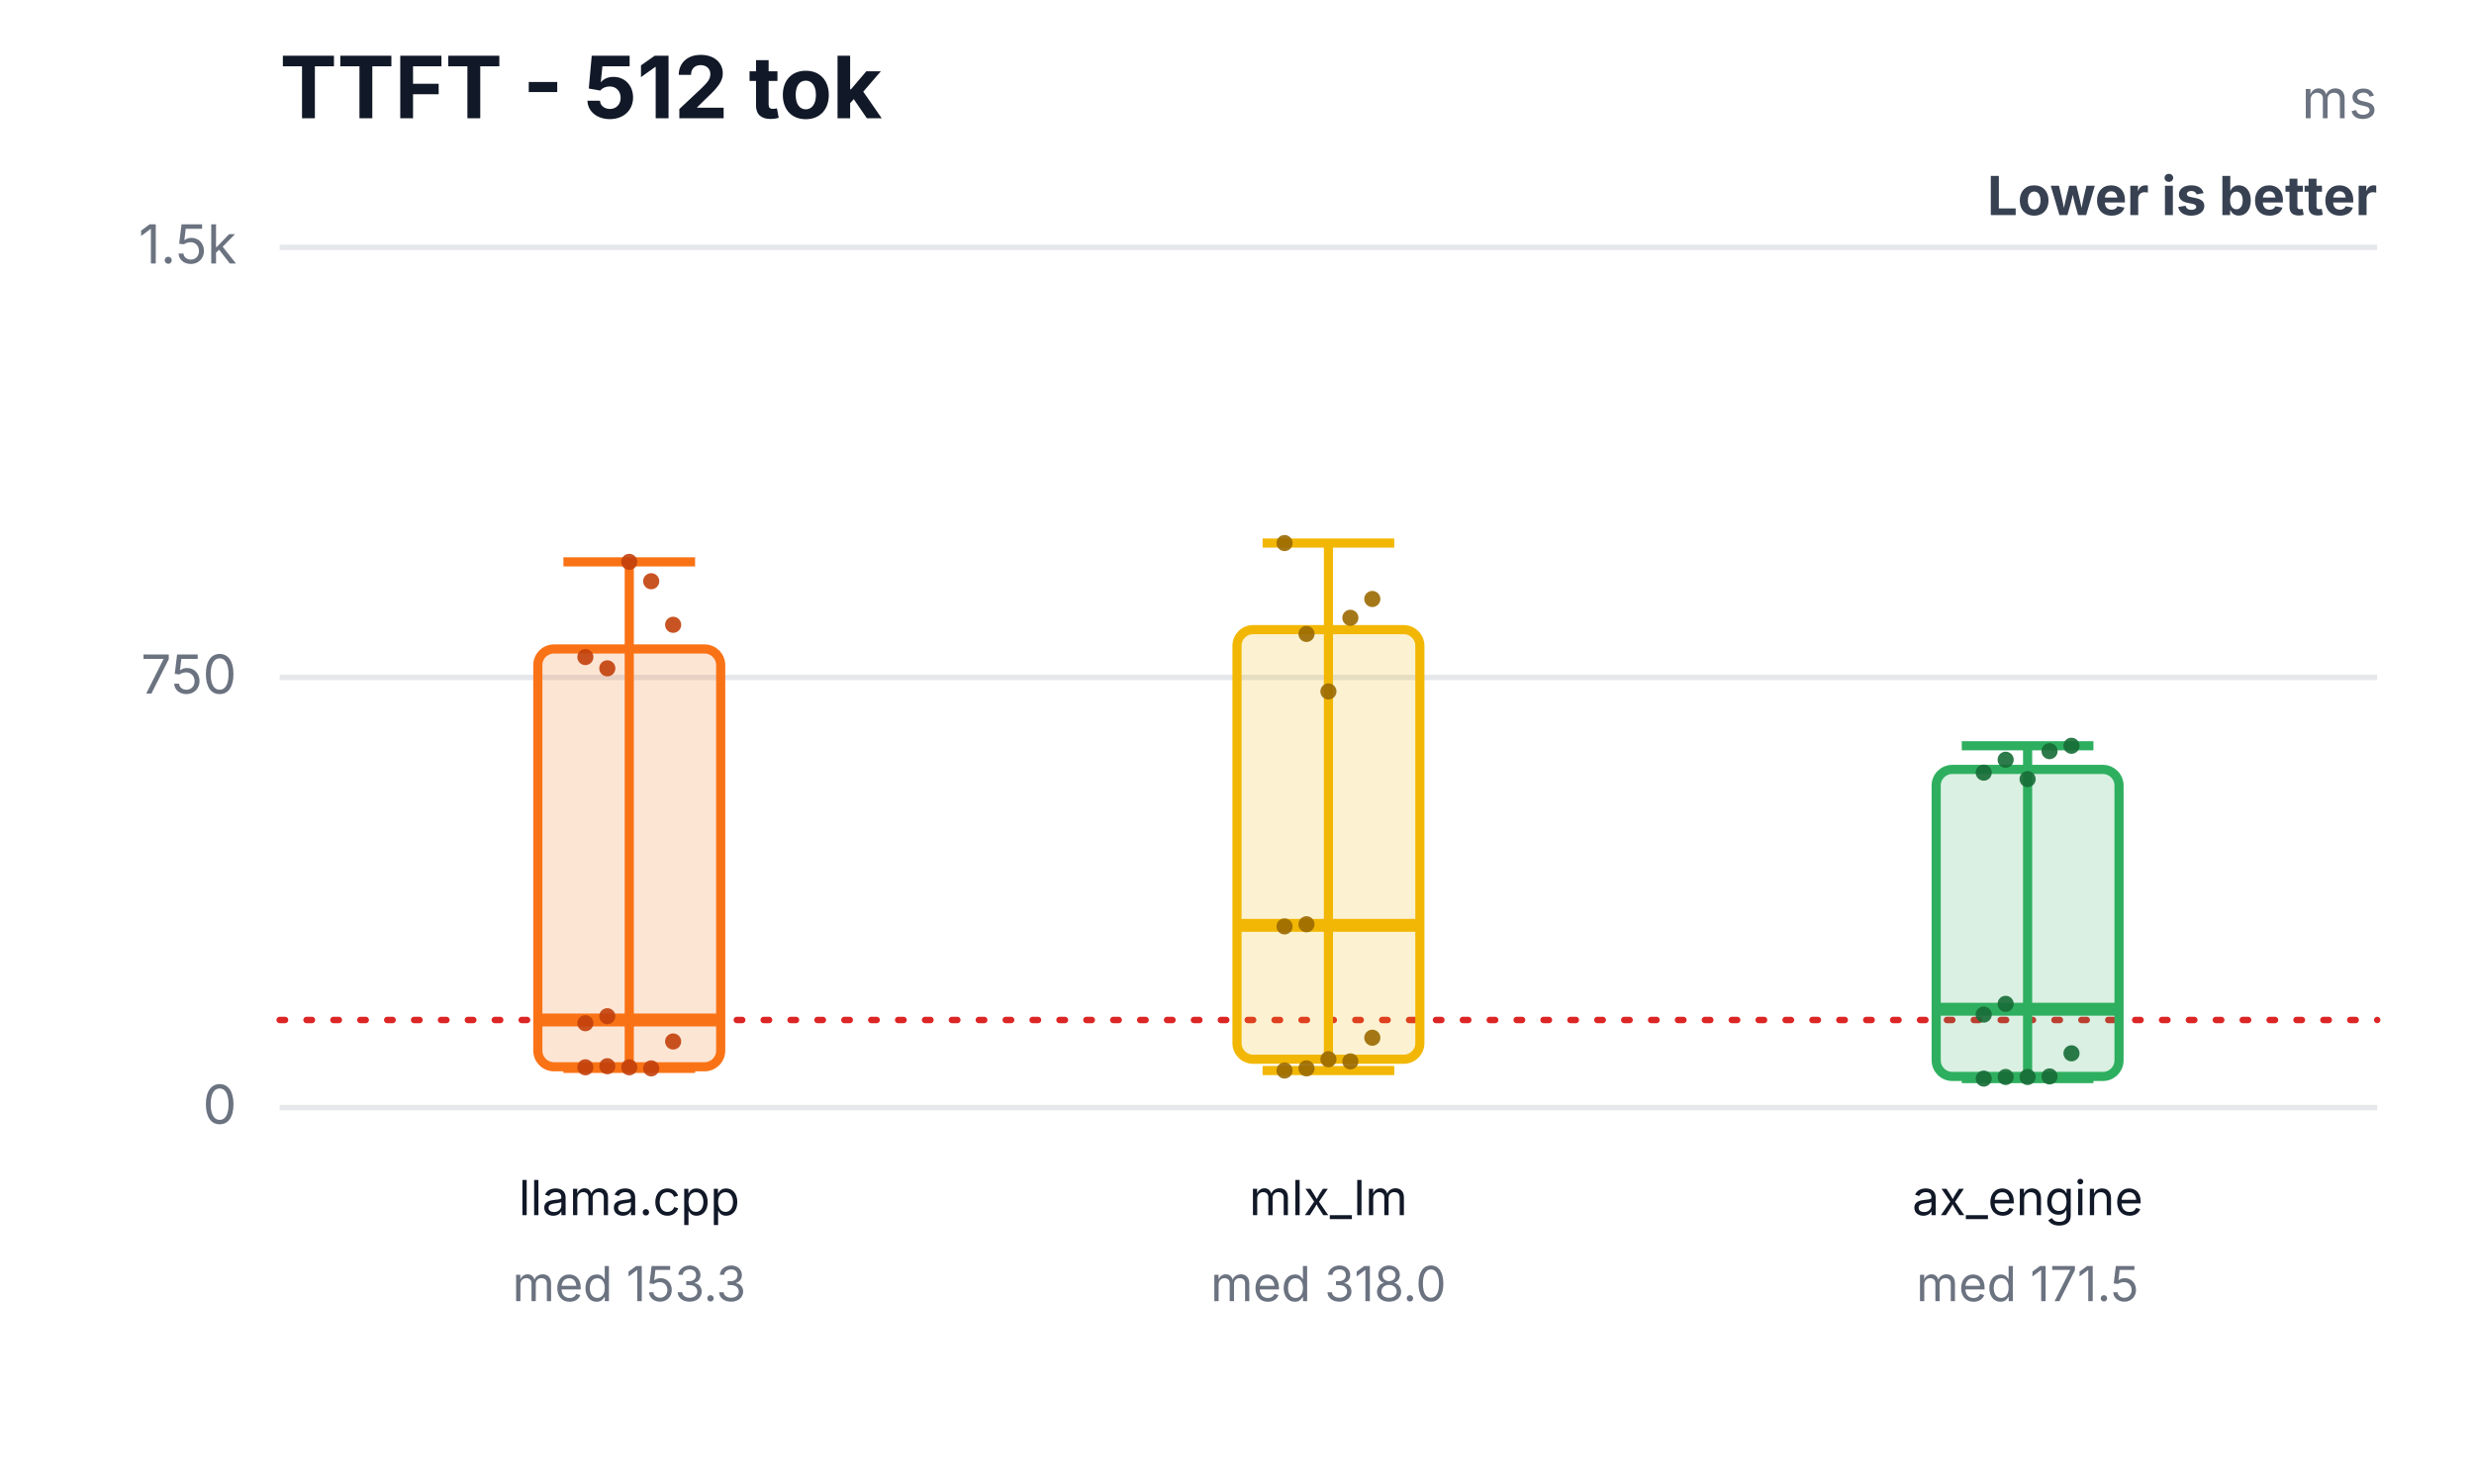
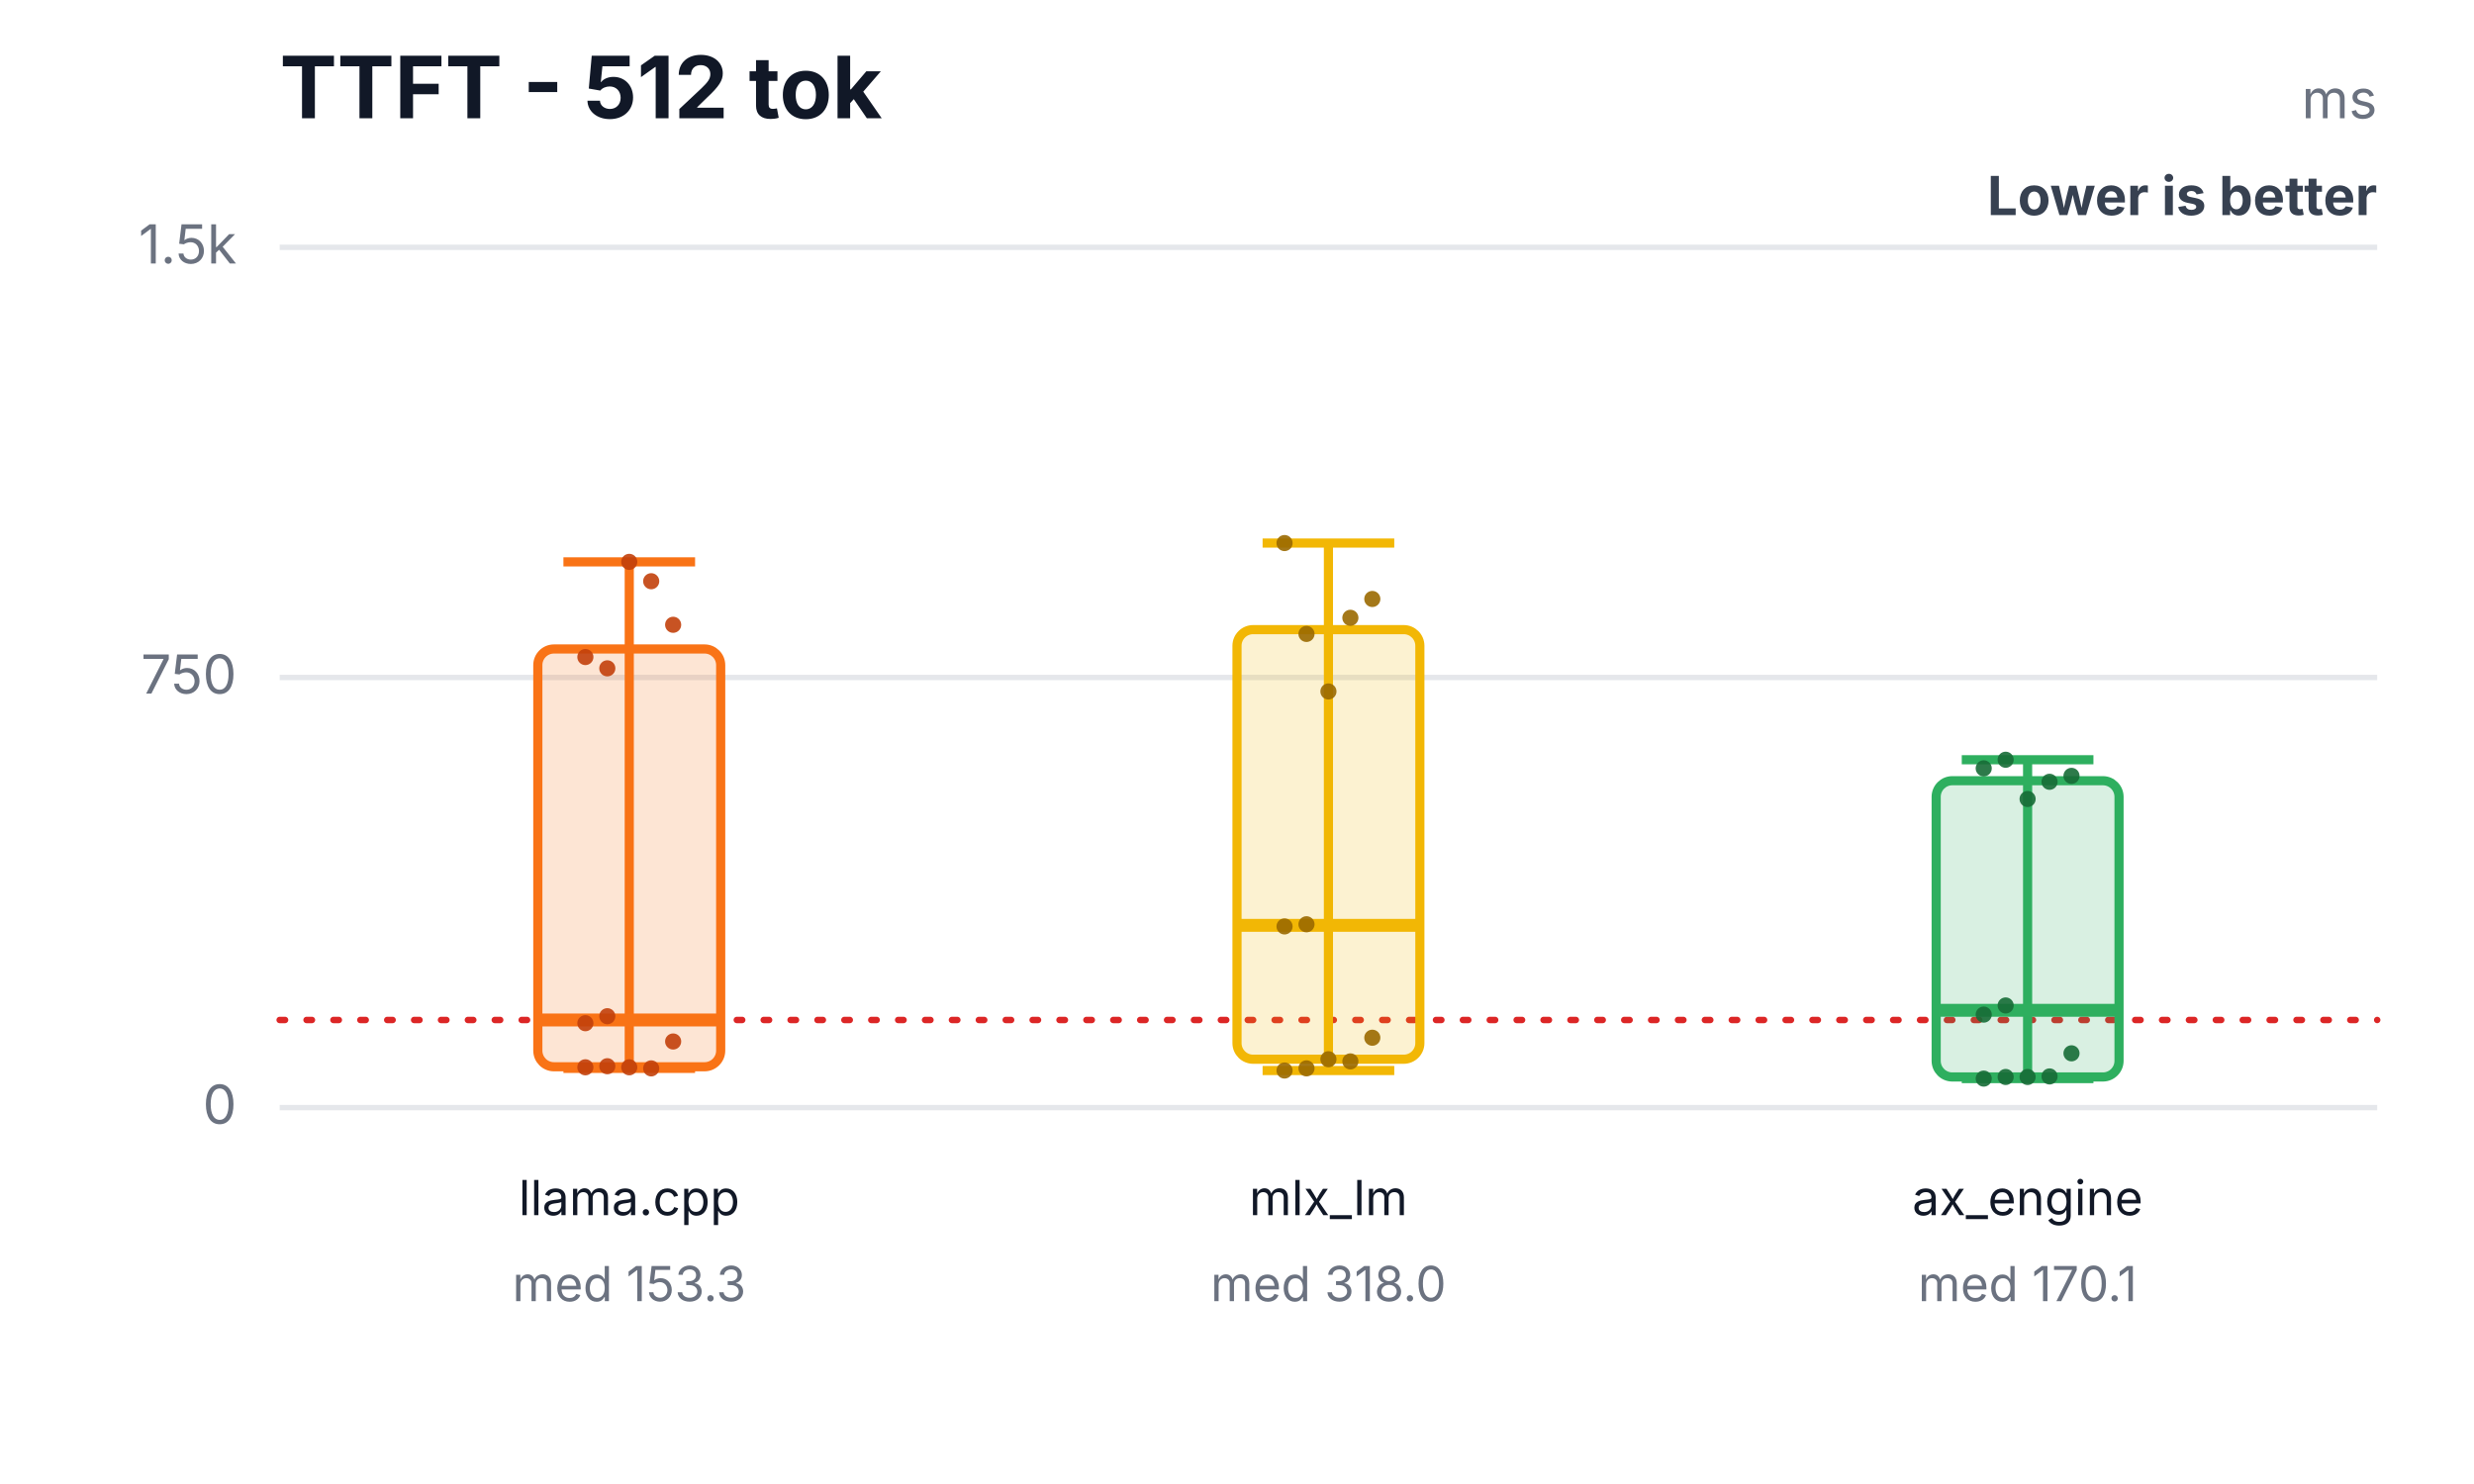
<svg xmlns="http://www.w3.org/2000/svg" width="460" height="276" viewBox="0 0 460 276" role="img" aria-labelledby="title desc">
  <rect width="460" height="276" fill="#ffffff" />
  <text x="52" y="22" font-family="Inter,Segoe UI,Arial,sans-serif" font-size="16" font-weight="700" fill="#111827">TTFT - 512 tok</text>
  <text x="442" y="22" text-anchor="end" font-family="Inter,Segoe UI,Arial,sans-serif" font-size="10" fill="#6b7280">ms</text>
  <text x="442" y="40" text-anchor="end" font-family="Inter,Segoe UI,Arial,sans-serif" font-size="10" font-weight="700" fill="#374151">Lower is better</text>
  <line x1="52" y1="206.0" x2="442" y2="206.0" stroke="#e5e7eb" stroke-width="1" />
  <text x="44" y="209.0" text-anchor="end" font-family="Inter,Segoe UI,Arial,sans-serif" font-size="10" fill="#6b7280">0</text>
  <line x1="52" y1="126.0" x2="442" y2="126.0" stroke="#e5e7eb" stroke-width="1" />
  <text x="44" y="129.0" text-anchor="end" font-family="Inter,Segoe UI,Arial,sans-serif" font-size="10" fill="#6b7280">750</text>
  <line x1="52" y1="46.0" x2="442" y2="46.0" stroke="#e5e7eb" stroke-width="1" />
  <text x="44" y="49.0" text-anchor="end" font-family="Inter,Segoe UI,Arial,sans-serif" font-size="10" fill="#6b7280">1.5k</text>
  <line x1="52" y1="189.7" x2="442" y2="189.7" stroke="#dc2626" stroke-width="1.2" stroke-dasharray="1 4" stroke-linecap="round" />
  <line x1="117" y1="104.5" x2="117" y2="198.7" stroke="#f97316" stroke-width="1.7" />
  <line x1="104.76" y1="104.5" x2="129.24" y2="104.5" stroke="#f97316" stroke-width="1.7" />
  <line x1="104.76" y1="198.7" x2="129.24" y2="198.7" stroke="#f97316" stroke-width="1.7" />
  <rect x="100" y="120.7" width="34" height="77.7" rx="3" fill="#f97316" fill-opacity="0.18" stroke="#f97316" stroke-width="1.7" />
  <line x1="100" y1="189.7" x2="134" y2="189.7" stroke="#f97316" stroke-width="2.4" />
  <text x="117" y="226" text-anchor="middle" font-family="Inter,Segoe UI,Arial,sans-serif" font-size="9" fill="#111827">llama.cpp</text>
  <text x="117" y="242" text-anchor="middle" font-family="Inter,Segoe UI,Arial,sans-serif" font-size="9" fill="#6b7280">med 153.3</text>
  <circle cx="108.84" cy="198.5" r="1.5" fill="#c2410c" fill-opacity="0.9" />
  <circle cx="112.92" cy="198.3" r="1.5" fill="#c2410c" fill-opacity="0.9" />
  <circle cx="117" cy="198.5" r="1.5" fill="#c2410c" fill-opacity="0.9" />
  <circle cx="121.08" cy="198.7" r="1.5" fill="#c2410c" fill-opacity="0.9" />
  <circle cx="125.16" cy="193.7" r="1.5" fill="#c2410c" fill-opacity="0.9" />
  <circle cx="108.84" cy="190.3" r="1.5" fill="#c2410c" fill-opacity="0.9" />
  <circle cx="112.92" cy="124.3" r="1.5" fill="#c2410c" fill-opacity="0.9" />
  <circle cx="117" cy="104.5" r="1.5" fill="#c2410c" fill-opacity="0.9" />
  <circle cx="121.08" cy="108.1" r="1.5" fill="#c2410c" fill-opacity="0.9" />
  <circle cx="125.16" cy="116.2" r="1.5" fill="#c2410c" fill-opacity="0.9" />
  <circle cx="108.84" cy="122.2" r="1.5" fill="#c2410c" fill-opacity="0.9" />
  <circle cx="112.92" cy="189.0" r="1.5" fill="#c2410c" fill-opacity="0.9" />
  <line x1="247" y1="101.0" x2="247" y2="199.1" stroke="#f2b705" stroke-width="1.7" />
  <line x1="234.76" y1="101.0" x2="259.24" y2="101.0" stroke="#f2b705" stroke-width="1.7" />
  <line x1="234.76" y1="199.1" x2="259.24" y2="199.1" stroke="#f2b705" stroke-width="1.7" />
  <rect x="230" y="117.1" width="34" height="79.9" rx="3" fill="#f2b705" fill-opacity="0.18" stroke="#f2b705" stroke-width="1.7" />
  <line x1="230" y1="172.1" x2="264" y2="172.1" stroke="#f2b705" stroke-width="2.4" />
  <text x="247" y="226" text-anchor="middle" font-family="Inter,Segoe UI,Arial,sans-serif" font-size="9" fill="#111827">mlx_lm</text>
  <text x="247" y="242" text-anchor="middle" font-family="Inter,Segoe UI,Arial,sans-serif" font-size="9" fill="#6b7280">med 318.0</text>
  <circle cx="238.84" cy="199.1" r="1.5" fill="#9a6a00" fill-opacity="0.9" />
  <circle cx="242.92" cy="198.7" r="1.5" fill="#9a6a00" fill-opacity="0.9" />
  <circle cx="247" cy="197.0" r="1.5" fill="#9a6a00" fill-opacity="0.9" />
  <circle cx="251.08" cy="197.4" r="1.5" fill="#9a6a00" fill-opacity="0.9" />
  <circle cx="255.16" cy="193.0" r="1.5" fill="#9a6a00" fill-opacity="0.9" />
  <circle cx="238.84" cy="172.3" r="1.5" fill="#9a6a00" fill-opacity="0.9" />
  <circle cx="242.92" cy="117.9" r="1.5" fill="#9a6a00" fill-opacity="0.9" />
  <circle cx="247" cy="128.6" r="1.5" fill="#9a6a00" fill-opacity="0.9" />
  <circle cx="251.08" cy="114.9" r="1.5" fill="#9a6a00" fill-opacity="0.9" />
  <circle cx="255.16" cy="111.4" r="1.5" fill="#9a6a00" fill-opacity="0.9" />
  <circle cx="238.84" cy="101.0" r="1.5" fill="#9a6a00" fill-opacity="0.9" />
  <circle cx="242.92" cy="171.9" r="1.5" fill="#9a6a00" fill-opacity="0.9" />
-   <line x1="377" y1="138.7" x2="377" y2="200.6" stroke="#2eaf5f" stroke-width="1.7" />
-   <line x1="364.76" y1="138.7" x2="389.24" y2="138.7" stroke="#2eaf5f" stroke-width="1.7" />
+   <line x1="377" y1="141.3" x2="377" y2="200.6" stroke="#2eaf5f" stroke-width="1.7" />
+   <line x1="364.76" y1="141.3" x2="389.24" y2="141.3" stroke="#2eaf5f" stroke-width="1.7" />
  <line x1="364.76" y1="200.6" x2="389.24" y2="200.6" stroke="#2eaf5f" stroke-width="1.7" />
-   <rect x="360" y="143.1" width="34" height="57.1" rx="3" fill="#2eaf5f" fill-opacity="0.18" stroke="#2eaf5f" stroke-width="1.7" />
-   <line x1="360" y1="187.7" x2="394" y2="187.7" stroke="#2eaf5f" stroke-width="2.4" />
+   <rect x="360" y="145.2" width="34" height="55.1" rx="3" fill="#2eaf5f" fill-opacity="0.18" stroke="#2eaf5f" stroke-width="1.7" />
+   <line x1="360" y1="187.9" x2="394" y2="187.9" stroke="#2eaf5f" stroke-width="2.4" />
  <text x="377" y="226" text-anchor="middle" font-family="Inter,Segoe UI,Arial,sans-serif" font-size="9" fill="#111827">ax_engine</text>
-   <text x="377" y="242" text-anchor="middle" font-family="Inter,Segoe UI,Arial,sans-serif" font-size="9" fill="#6b7280">med 171.5</text>
+   <text x="377" y="242" text-anchor="middle" font-family="Inter,Segoe UI,Arial,sans-serif" font-size="9" fill="#6b7280">med 170.1</text>
  <circle cx="368.84" cy="200.6" r="1.5" fill="#176c37" fill-opacity="0.9" />
  <circle cx="372.92" cy="200.3" r="1.5" fill="#176c37" fill-opacity="0.9" />
  <circle cx="377" cy="200.3" r="1.5" fill="#176c37" fill-opacity="0.9" />
  <circle cx="381.08" cy="200.2" r="1.5" fill="#176c37" fill-opacity="0.9" />
  <circle cx="385.16" cy="195.9" r="1.5" fill="#176c37" fill-opacity="0.9" />
  <circle cx="368.84" cy="188.7" r="1.5" fill="#176c37" fill-opacity="0.9" />
  <circle cx="372.92" cy="141.3" r="1.5" fill="#176c37" fill-opacity="0.9" />
-   <circle cx="377" cy="144.9" r="1.5" fill="#176c37" fill-opacity="0.9" />
-   <circle cx="381.08" cy="139.7" r="1.5" fill="#176c37" fill-opacity="0.9" />
-   <circle cx="385.16" cy="138.7" r="1.5" fill="#176c37" fill-opacity="0.9" />
-   <circle cx="368.84" cy="143.7" r="1.5" fill="#176c37" fill-opacity="0.9" />
-   <circle cx="372.92" cy="186.7" r="1.5" fill="#176c37" fill-opacity="0.9" />
+   <circle cx="377" cy="148.6" r="1.5" fill="#176c37" fill-opacity="0.9" />
+   <circle cx="381.08" cy="145.4" r="1.5" fill="#176c37" fill-opacity="0.9" />
+   <circle cx="385.16" cy="144.3" r="1.5" fill="#176c37" fill-opacity="0.9" />
+   <circle cx="368.84" cy="142.9" r="1.5" fill="#176c37" fill-opacity="0.9" />
+   <circle cx="372.92" cy="187.0" r="1.5" fill="#176c37" fill-opacity="0.9" />
</svg>
